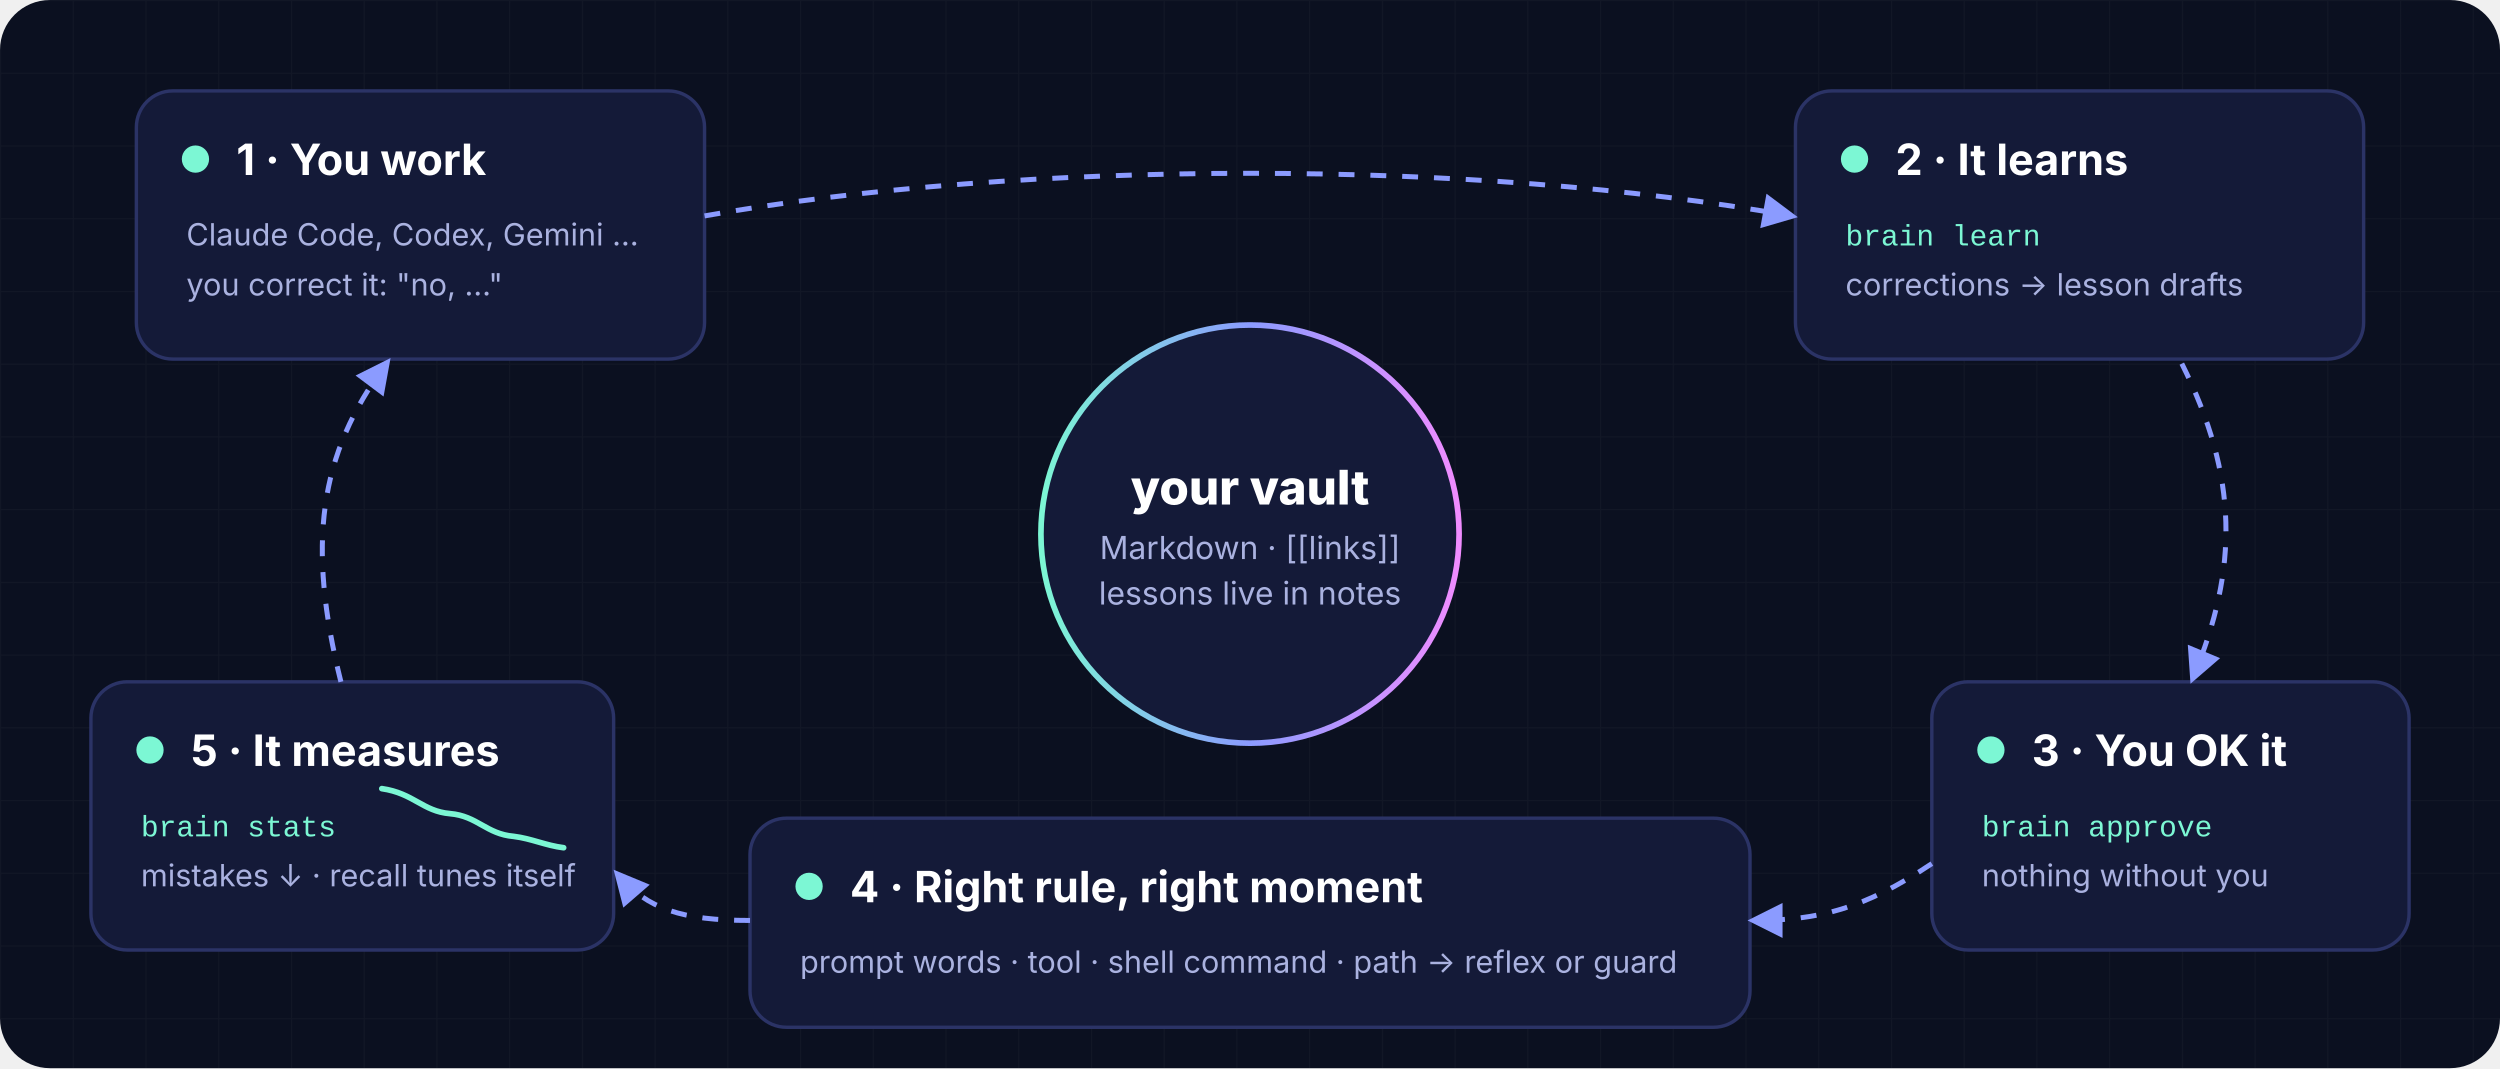
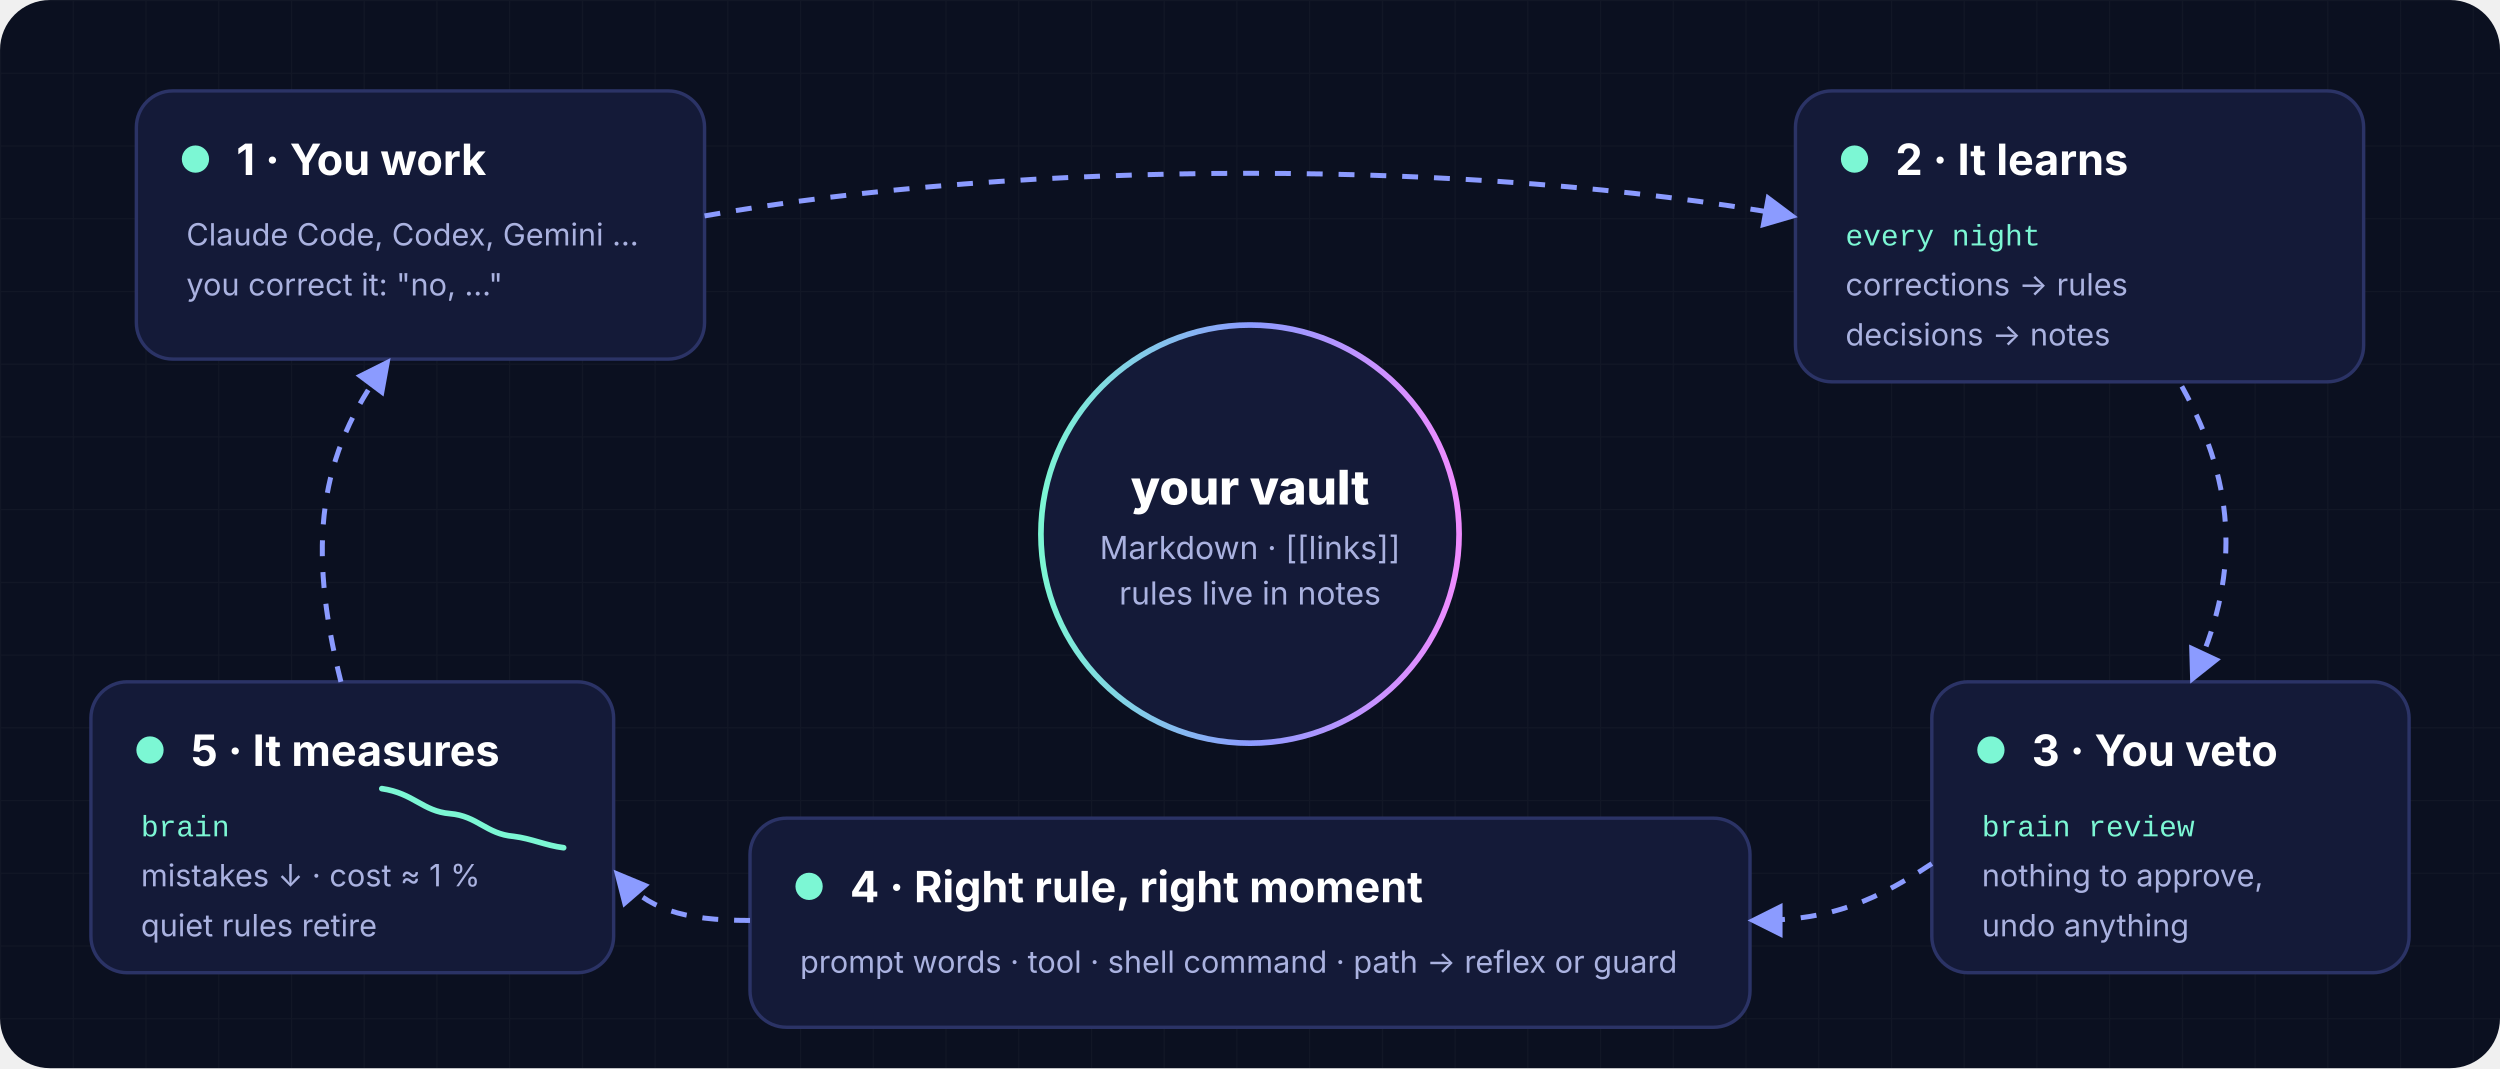
- <svg xmlns="http://www.w3.org/2000/svg" width="1100" height="470" viewBox="0 0 1100 470" role="img" aria-label="The learning loop: you work, it learns, you approve, the right rule fires at the right moment, it measures">
+ <svg xmlns="http://www.w3.org/2000/svg" width="1100" height="470" viewBox="0 0 1100 470" role="img" aria-label="The learning loop: you work, it learns on its own every night, you can undo anything, the right rule fires at the right moment, it measures">
  <style>
.t{font-family:-apple-system,BlinkMacSystemFont,'Segoe UI',Inter,Helvetica,Arial,sans-serif}.m{font-family:ui-monospace,SFMono-Regular,Menlo,Consolas,'Liberation Mono',monospace}
.card{fill:#141a38;stroke:#2b3366;stroke-width:1.5}.h{fill:#fff;font-size:19px;font-weight:700}
.s{fill:#aab2e0;font-size:13.5px}.c{fill:#7cf7d4;font-size:13px}
.flow{fill:none;stroke:#8b9bff;stroke-width:2.2;stroke-dasharray:7 7;animation:dash 1.2s linear infinite}
@keyframes dash{to{stroke-dashoffset:-14}}
.dot{fill:#7cf7d4;animation:p 2.5s ease-in-out infinite}@keyframes p{0%,100%{opacity:.35}50%{opacity:1}}
@keyframes l1{0.000%{opacity:0;transform:scale(1);animation-timing-function:steps(1,end)}43.500%{opacity:.9;transform:scale(1);animation-timing-function:cubic-bezier(.2,.7,.3,1)}56.000%{opacity:0;transform:scale(1.45);animation-timing-function:steps(1,end)}100.000%{opacity:0;transform:scale(1.45);animation-timing-function:steps(1,end)}}.l1{animation:l1 10.00s infinite;transform-box:fill-box;transform-origin:center}
@keyframes l2{0.000%{opacity:0;transform:translateY(10px);animation-timing-function:steps(1,end)}44.000%{opacity:0;transform:translateY(10px);animation-timing-function:ease-out}48.000%{opacity:1;transform:translateY(0px);animation-timing-function:steps(1,end)}59.000%{opacity:1;transform:translateY(-6px);animation-timing-function:ease-in}64.000%{opacity:0;transform:translateY(-12px);animation-timing-function:steps(1,end)}100.000%{opacity:0;transform:translateY(-12px);animation-timing-function:steps(1,end)}}.l2{animation:l2 10.00s infinite}
@keyframes l3{0.000%{opacity:1;animation-timing-function:steps(1,end)}9.500%{opacity:1;animation-timing-function:ease-in}12.500%{opacity:0;animation-timing-function:steps(1,end)}97.000%{opacity:0;animation-timing-function:ease-out}100.000%{opacity:1;animation-timing-function:steps(1,end)}}.l3{animation:l3 10.00s infinite}
@keyframes l4{0.000%{opacity:0;animation-timing-function:steps(1,end)}20.000%{opacity:0;animation-timing-function:ease-out}23.000%{opacity:1;animation-timing-function:steps(1,end)}29.500%{opacity:1;animation-timing-function:ease-in}32.500%{opacity:0;animation-timing-function:steps(1,end)}100.000%{opacity:0;animation-timing-function:steps(1,end)}}.l4{animation:l4 10.00s infinite}
@keyframes l5{0.000%{opacity:0;animation-timing-function:steps(1,end)}40.000%{opacity:0;animation-timing-function:ease-out}43.000%{opacity:1;animation-timing-function:steps(1,end)}49.500%{opacity:1;animation-timing-function:ease-in}52.500%{opacity:0;animation-timing-function:steps(1,end)}100.000%{opacity:0;animation-timing-function:steps(1,end)}}.l5{animation:l5 10.00s infinite}
@keyframes l6{0.000%{opacity:0;animation-timing-function:steps(1,end)}60.000%{opacity:0;animation-timing-function:ease-out}63.000%{opacity:1;animation-timing-function:steps(1,end)}69.500%{opacity:1;animation-timing-function:ease-in}72.500%{opacity:0;animation-timing-function:steps(1,end)}100.000%{opacity:0;animation-timing-function:steps(1,end)}}.l6{animation:l6 10.00s infinite}
@keyframes l7{0.000%{opacity:0;animation-timing-function:steps(1,end)}80.000%{opacity:0;animation-timing-function:ease-out}83.000%{opacity:1;animation-timing-function:steps(1,end)}89.500%{opacity:1;animation-timing-function:ease-in}92.500%{opacity:0;animation-timing-function:steps(1,end)}100.000%{opacity:0;animation-timing-function:steps(1,end)}}.l7{animation:l7 10.00s infinite}
@keyframes l8{0.000%{stroke-dashoffset:100;animation-timing-function:steps(1,end)}81.000%{stroke-dashoffset:100;animation-timing-function:cubic-bezier(.3,.6,.3,1)}90.000%{stroke-dashoffset:0;animation-timing-function:steps(1,end)}97.000%{stroke-dashoffset:0;animation-timing-function:linear}100.000%{stroke-dashoffset:100;animation-timing-function:steps(1,end)}}.l8{animation:l8 10.00s infinite}
@media (prefers-reduced-motion:reduce){*{animation:none!important}.fx{display:none}}
</style>
  <defs>
    <linearGradient id="la" x1="0" y1="0" x2="1" y2="0">
      <stop offset="0" stop-color="#7cf7d4" />
      <stop offset=".5" stop-color="#8b9bff" />
      <stop offset="1" stop-color="#f08cff" />
    </linearGradient>
    <marker id="larr" viewBox="0 0 10 10" refX="8" refY="5" markerWidth="7" markerHeight="7" orient="auto-start-reverse">
      <path d="M0,0 L10,5 L0,10 z" fill="#8b9bff" />
    </marker>
    <filter id="lblur" x="-20%" y="-20%" width="140%" height="140%">
      <feGaussianBlur stdDeviation="7" />
    </filter>
    <pattern id="lgrid" width="32" height="32" patternUnits="userSpaceOnUse">
      <path d="M32 0H0V32" fill="none" stroke="#ffffff" stroke-opacity=".03" />
    </pattern>
  </defs>
  <rect width="1100" height="470" rx="22" fill="#0b1020" />
  <rect width="1100" height="470" rx="22" fill="url(#lgrid)" />
  <circle cx="550" cy="235" r="92" fill="#141a38" stroke="url(#la)" stroke-width="2.5" />
  <circle class="l1" cx="550" cy="235" r="92" fill="none" stroke="#7cf7d4" stroke-width="3" opacity="0" />
  <text class="t" x="550" y="222" text-anchor="middle" fill="#fff" font-size="21" font-weight="800">your vault</text>
  <text class="t" x="550" y="246" text-anchor="middle" fill="#aab2e0" font-size="14">Markdown · [[links]]</text>
-   <text class="t" x="550" y="266" text-anchor="middle" fill="#aab2e0" font-size="14">lessons live in notes</text>
+   <text class="t" x="550" y="266" text-anchor="middle" fill="#aab2e0" font-size="14">rules live in notes</text>
  <g class="l2" opacity="0">
    <rect x="496" y="112" width="108" height="26" rx="13" fill="#7cf7d4" fill-opacity=".14" stroke="#7cf7d4" stroke-opacity=".8" />
-     <text class="m" x="550" y="130" text-anchor="middle" fill="#7cf7d4" font-size="13" font-weight="700">+1 lesson</text>
+     <text class="m" x="550" y="130" text-anchor="middle" fill="#7cf7d4" font-size="13" font-weight="700">+1 rule</text>
  </g>
  <g transform="translate(60 40)">
    <rect class="l3" x="-3" y="-3" width="256" height="124" rx="18" fill="none" stroke="#7cf7d4" stroke-width="6" opacity="0" filter="url(#lblur)" />
    <rect class="card" width="250" height="118" rx="16" />
    <rect class="l3" width="250" height="118" rx="16" fill="#7cf7d4" fill-opacity=".05" stroke="#7cf7d4" stroke-width="1.8" opacity="0" />
    <circle class="dot" cx="26" cy="30" r="6" style="animation-delay:0.0s" />
    <text class="t h" x="44" y="37">1 · You work</text>
    <text class="t s" x="22" y="68">Claude Code, Codex, Gemini …</text>
    <text class="t s" x="22" y="90">you correct it: "no, …"</text>
  </g>
  <g transform="translate(790 40)">
-     <rect class="l4" x="-3" y="-3" width="256" height="124" rx="18" fill="none" stroke="#7cf7d4" stroke-width="6" opacity="0" filter="url(#lblur)" />
-     <rect class="card" width="250" height="118" rx="16" />
-     <rect class="l4" width="250" height="118" rx="16" fill="#7cf7d4" fill-opacity=".05" stroke="#7cf7d4" stroke-width="1.8" opacity="0" />
+     <rect class="l4" x="-3" y="-3" width="256" height="134" rx="18" fill="none" stroke="#7cf7d4" stroke-width="6" opacity="0" filter="url(#lblur)" />
+     <rect class="card" width="250" height="128" rx="16" />
+     <rect class="l4" width="250" height="128" rx="16" fill="#7cf7d4" fill-opacity=".05" stroke="#7cf7d4" stroke-width="1.8" opacity="0" />
    <circle class="dot" cx="26" cy="30" r="6" style="animation-delay:0.5s" />
    <text class="t h" x="44" y="37">2 · It learns</text>
-     <text class="m c" x="22" y="68">brain learn</text>
-     <text class="t s" x="22" y="90">corrections → lesson drafts</text>
+     <text class="m c" x="22" y="68">every night</text>
+     <text class="t s" x="22" y="90">corrections → rules</text>
+     <text class="t s" x="22" y="112">decisions → notes</text>
  </g>
  <g transform="translate(850 300)">
-     <rect class="l5" x="-3" y="-3" width="216" height="124" rx="18" fill="none" stroke="#7cf7d4" stroke-width="6" opacity="0" filter="url(#lblur)" />
-     <rect class="card" width="210" height="118" rx="16" />
-     <rect class="l5" width="210" height="118" rx="16" fill="#7cf7d4" fill-opacity=".05" stroke="#7cf7d4" stroke-width="1.8" opacity="0" />
+     <rect class="l5" x="-3" y="-3" width="216" height="134" rx="18" fill="none" stroke="#7cf7d4" stroke-width="6" opacity="0" filter="url(#lblur)" />
+     <rect class="card" width="210" height="128" rx="16" />
+     <rect class="l5" width="210" height="128" rx="16" fill="#7cf7d4" fill-opacity=".05" stroke="#7cf7d4" stroke-width="1.8" opacity="0" />
    <circle class="dot" cx="26" cy="30" r="6" style="animation-delay:1.0s" />
-     <text class="t h" x="44" y="37">3 · You OK it</text>
-     <text class="m c" x="22" y="68">brain approve</text>
-     <text class="t s" x="22" y="90">nothing without you</text>
+     <text class="t h" x="44" y="37">3 · You veto</text>
+     <text class="m c" x="22" y="68">brain review</text>
+     <text class="t s" x="22" y="90">nothing to approve,</text>
+     <text class="t s" x="22" y="112">undo anything</text>
  </g>
  <g transform="translate(330 360)">
    <rect class="l6" x="-3" y="-3" width="446" height="98" rx="18" fill="none" stroke="#7cf7d4" stroke-width="6" opacity="0" filter="url(#lblur)" />
    <rect class="card" width="440" height="92" rx="16" />
    <rect class="l6" width="440" height="92" rx="16" fill="#7cf7d4" fill-opacity=".05" stroke="#7cf7d4" stroke-width="1.8" opacity="0" />
    <circle class="dot" cx="26" cy="30" r="6" style="animation-delay:1.5s" />
    <text class="t h" x="44" y="37">4 · Right rule, right moment</text>
    <text class="t s" x="22" y="68">prompt words · tool · shell command · path  →  reflex or guard</text>
  </g>
  <g transform="translate(40 300)">
-     <rect class="l7" x="-3" y="-3" width="236" height="124" rx="18" fill="none" stroke="#7cf7d4" stroke-width="6" opacity="0" filter="url(#lblur)" />
-     <rect class="card" width="230" height="118" rx="16" />
-     <rect class="l7" width="230" height="118" rx="16" fill="#7cf7d4" fill-opacity=".05" stroke="#7cf7d4" stroke-width="1.8" opacity="0" />
+     <rect class="l7" x="-3" y="-3" width="236" height="134" rx="18" fill="none" stroke="#7cf7d4" stroke-width="6" opacity="0" filter="url(#lblur)" />
+     <rect class="card" width="230" height="128" rx="16" />
+     <rect class="l7" width="230" height="128" rx="16" fill="#7cf7d4" fill-opacity=".05" stroke="#7cf7d4" stroke-width="1.8" opacity="0" />
    <circle class="dot" cx="26" cy="30" r="6" style="animation-delay:2.0s" />
    <text class="t h" x="44" y="37">5 · It measures</text>
-     <text class="m c" x="22" y="68">brain stats</text>
-     <text class="t s" x="22" y="90">mistakes ↓ · recall tunes itself</text>
+     <text class="m c" x="22" y="68">brain</text>
+     <text class="t s" x="22" y="90">mistakes ↓ · cost ≈ 1 %</text>
+     <text class="t s" x="22" y="112">quiet rules retire</text>
    <path class="l8" pathLength="100" d="M128,47 C142,49 146,57 158,58 C170,59 174,67 186,68 C194,69 200,72 208,73" fill="none" stroke="#7cf7d4" stroke-width="2.5" stroke-linecap="round" style="stroke-dasharray:100" />
  </g>
  <path class="flow" d="M310,95 C450,70 650,70 788,95" marker-end="url(#larr)" />
-   <path class="flow" d="M960,160 C985,210 985,250 965,298" marker-end="url(#larr)" />
+   <path class="flow" d="M960,170 C985,215 985,255 965,298" marker-end="url(#larr)" />
  <path class="flow" d="M850,380 C820,400 800,405 772,405" marker-end="url(#larr)" />
  <path class="flow" d="M330,405 C300,405 285,400 272,385" marker-end="url(#larr)" />
  <path class="flow" d="M150,300 C135,240 140,200 170,160" marker-end="url(#larr)" />
  <g class="fx">
    <g opacity="0">
      <circle r="11" fill="#7cf7d4" opacity=".25" />
      <circle r="5" fill="#eafffa" />
      <animateMotion dur="10.0s" repeatCount="indefinite" path="M310,95 C450,70 650,70 788,95" keyPoints="0;0;1;1" keyTimes="0;0.105;0.200;1" calcMode="spline" keySplines="0 0 1 1;.45 0 .25 1;0 0 1 1" />
      <animate attributeName="opacity" dur="10.0s" repeatCount="indefinite" values="0;1;0" keyTimes="0;0.105;0.200" calcMode="discrete" />
    </g>
    <g opacity="0">
      <circle r="11" fill="#7cf7d4" opacity=".25" />
      <circle r="5" fill="#eafffa" />
-       <animateMotion dur="10.0s" repeatCount="indefinite" path="M960,160 C985,210 985,250 965,298" keyPoints="0;0;1;1" keyTimes="0;0.305;0.400;1" calcMode="spline" keySplines="0 0 1 1;.45 0 .25 1;0 0 1 1" />
+       <animateMotion dur="10.0s" repeatCount="indefinite" path="M960,170 C985,215 985,255 965,298" keyPoints="0;0;1;1" keyTimes="0;0.305;0.400;1" calcMode="spline" keySplines="0 0 1 1;.45 0 .25 1;0 0 1 1" />
      <animate attributeName="opacity" dur="10.0s" repeatCount="indefinite" values="0;1;0" keyTimes="0;0.305;0.400" calcMode="discrete" />
    </g>
    <g opacity="0">
      <circle r="11" fill="#7cf7d4" opacity=".25" />
      <circle r="5" fill="#eafffa" />
      <animateMotion dur="10.0s" repeatCount="indefinite" path="M850,380 C820,400 800,405 772,405" keyPoints="0;0;1;1" keyTimes="0;0.505;0.600;1" calcMode="spline" keySplines="0 0 1 1;.45 0 .25 1;0 0 1 1" />
      <animate attributeName="opacity" dur="10.0s" repeatCount="indefinite" values="0;1;0" keyTimes="0;0.505;0.600" calcMode="discrete" />
    </g>
    <g opacity="0">
      <circle r="11" fill="#7cf7d4" opacity=".25" />
      <circle r="5" fill="#eafffa" />
      <animateMotion dur="10.0s" repeatCount="indefinite" path="M330,405 C300,405 285,400 272,385" keyPoints="0;0;1;1" keyTimes="0;0.705;0.800;1" calcMode="spline" keySplines="0 0 1 1;.45 0 .25 1;0 0 1 1" />
      <animate attributeName="opacity" dur="10.0s" repeatCount="indefinite" values="0;1;0" keyTimes="0;0.705;0.800" calcMode="discrete" />
    </g>
    <g opacity="0">
      <circle r="11" fill="#7cf7d4" opacity=".25" />
      <circle r="5" fill="#eafffa" />
      <animateMotion dur="10.0s" repeatCount="indefinite" path="M150,300 C135,240 140,200 170,160" keyPoints="0;0;1;1" keyTimes="0;0.905;1.000;1" calcMode="spline" keySplines="0 0 1 1;.45 0 .25 1;0 0 1 1" />
      <animate attributeName="opacity" dur="10.0s" repeatCount="indefinite" values="0;1;0" keyTimes="0;0.905;1.000" calcMode="discrete" />
    </g>
  </g>
</svg>
